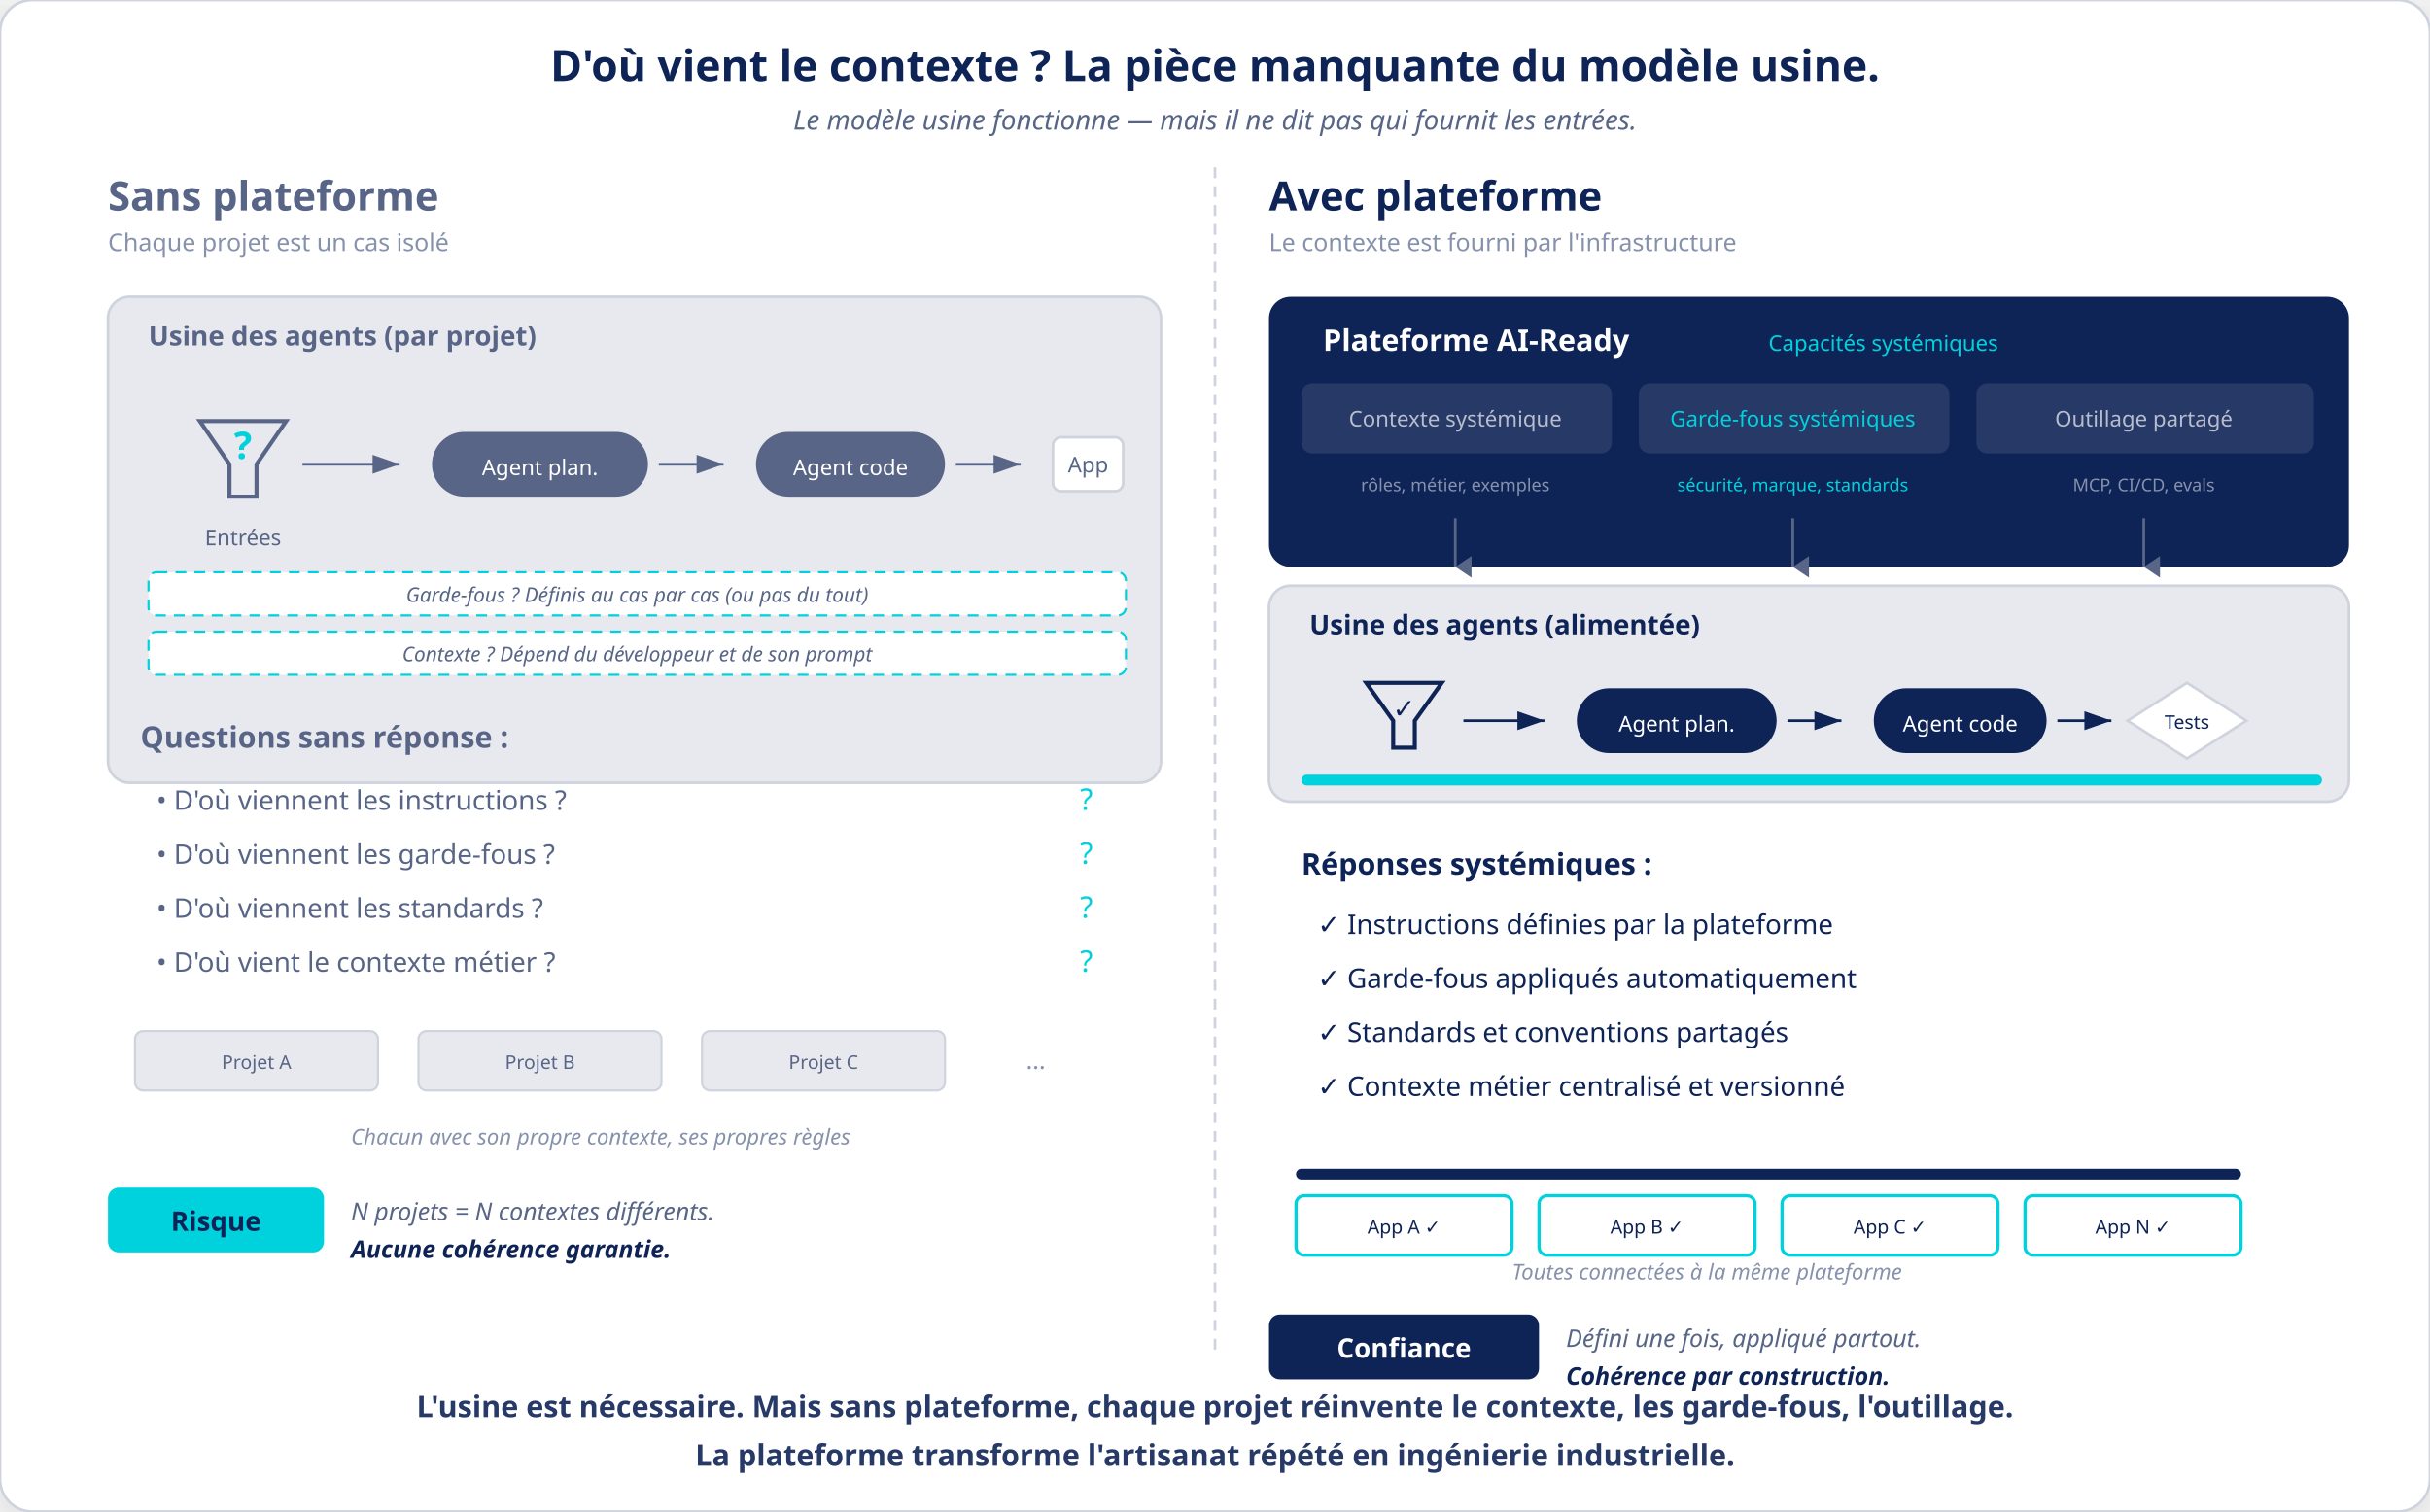
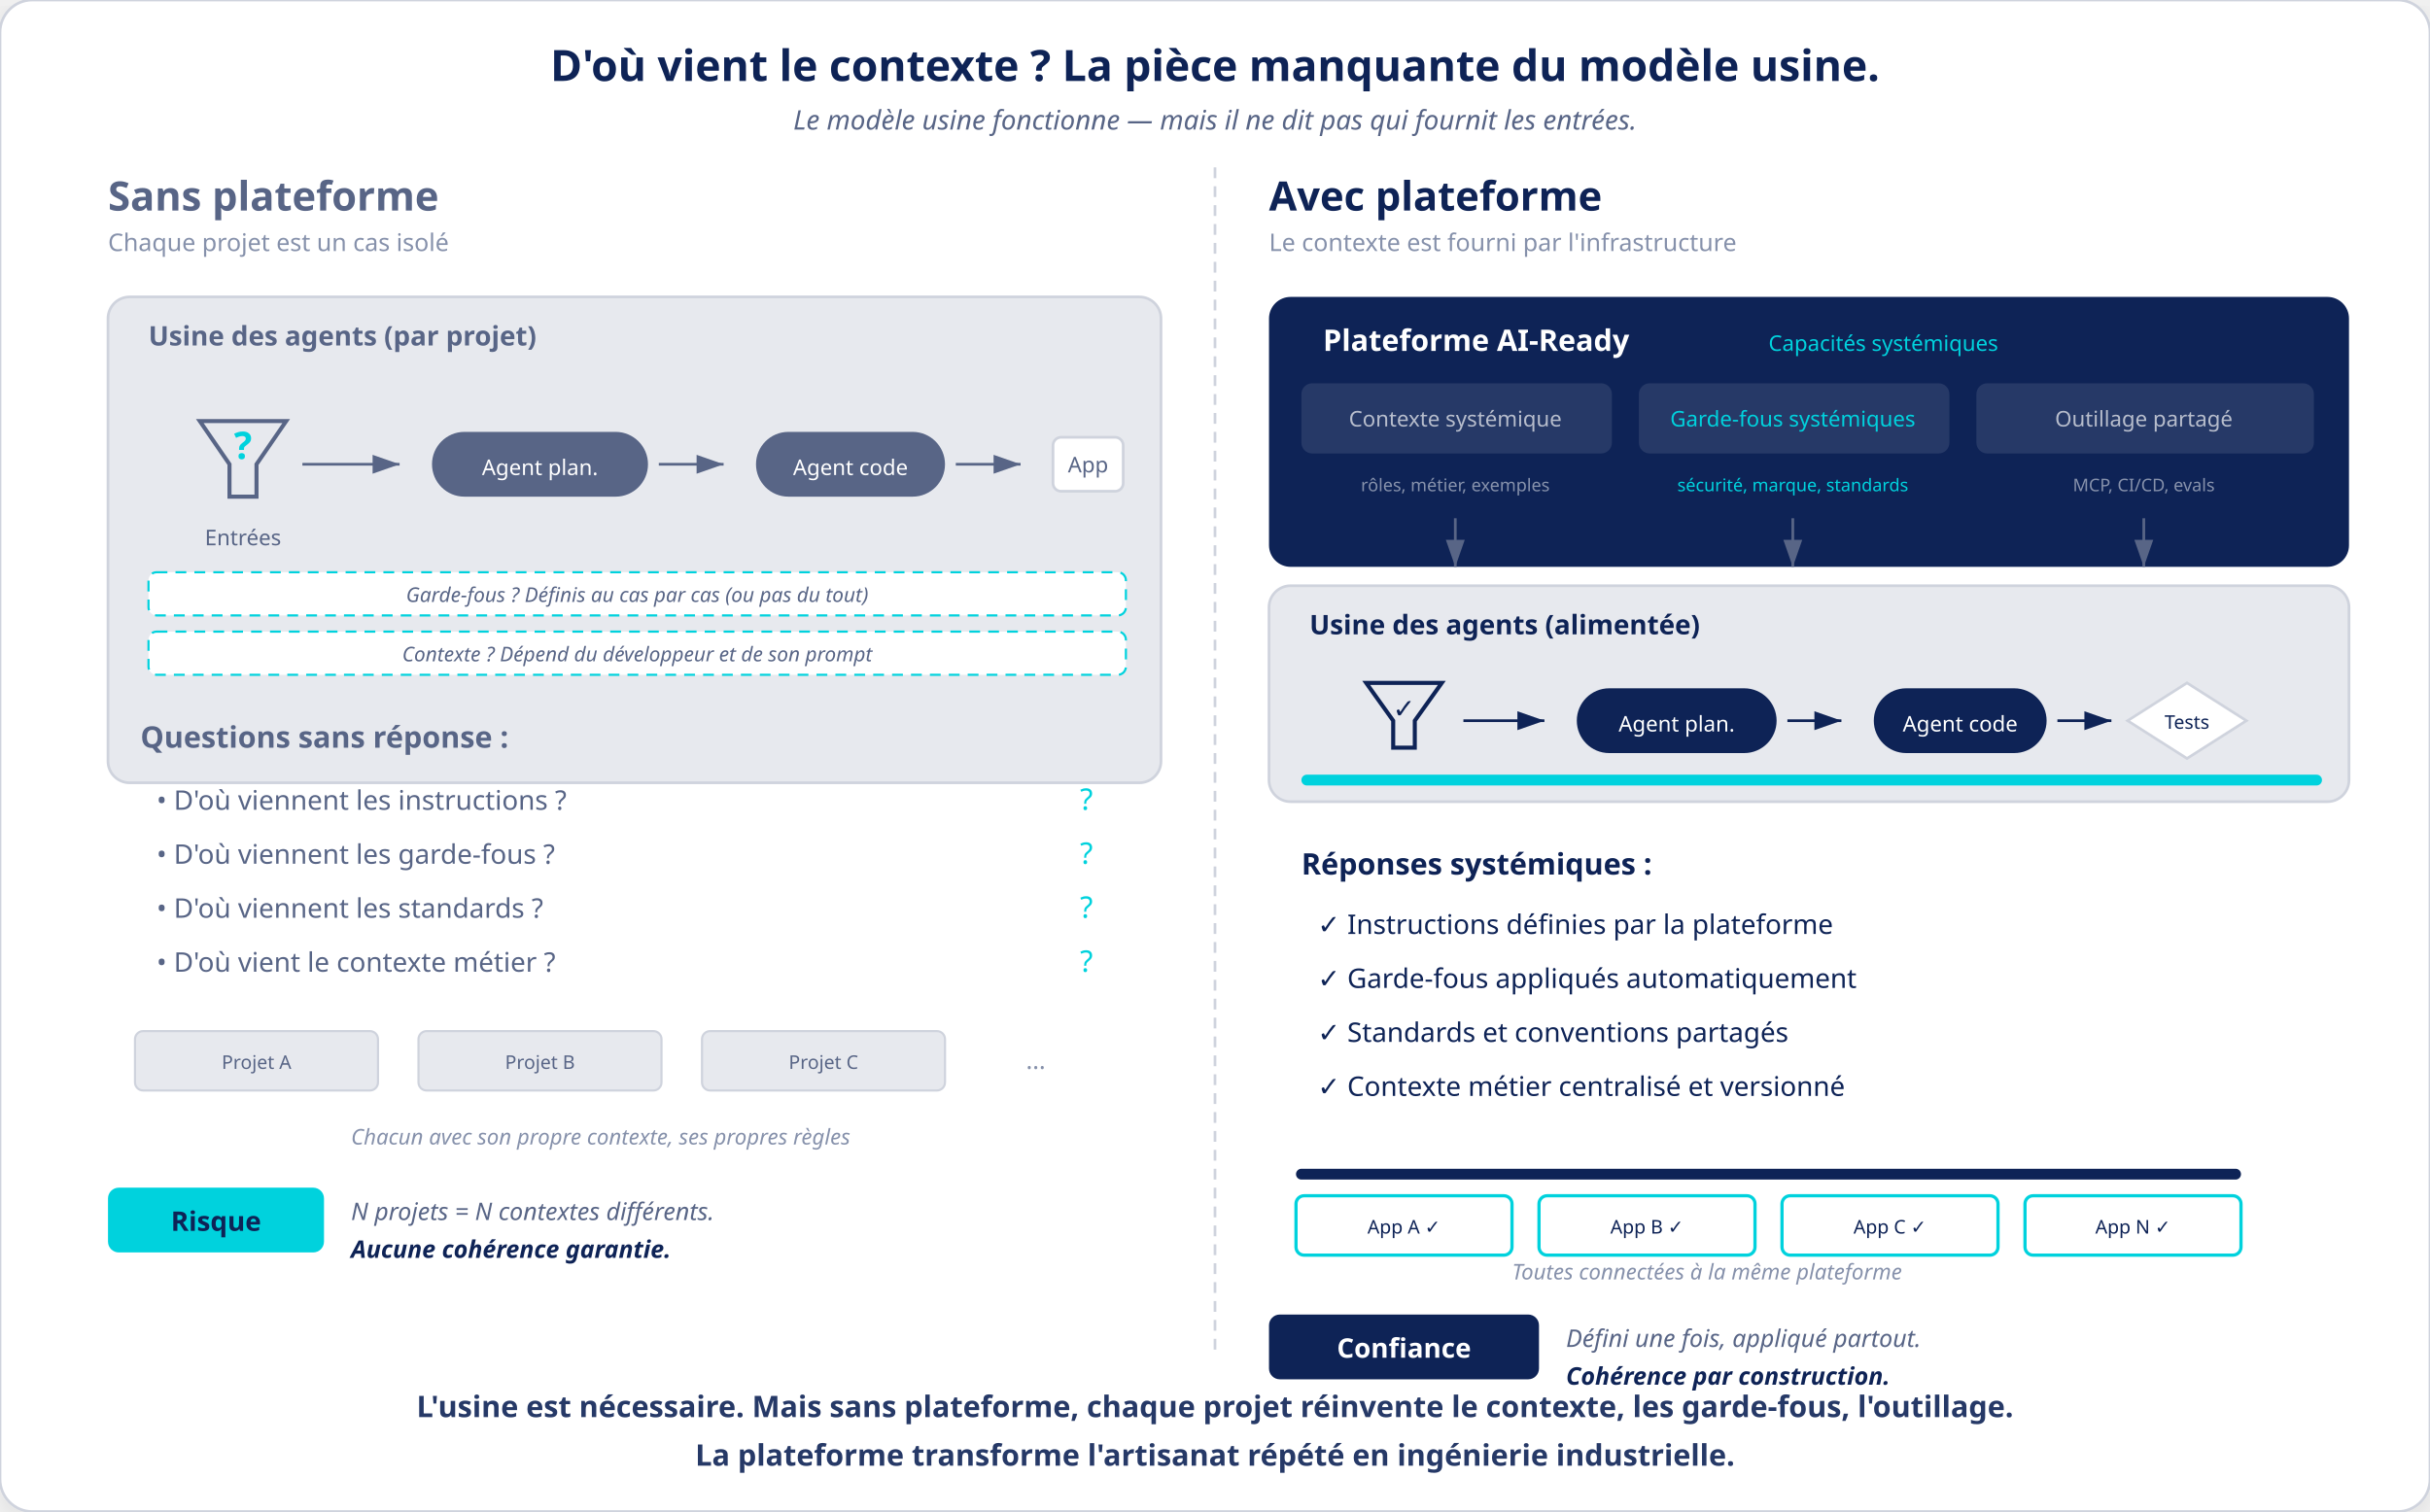
<svg xmlns="http://www.w3.org/2000/svg" viewBox="0 0 900 560" font-family="'Outfit', sans-serif">
  <defs>
    <filter id="shadow" x="-2%" y="-2%" width="104%" height="108%">
      <feDropShadow dx="0" dy="2" stdDeviation="4" flood-color="#000" flood-opacity="0.08" />
    </filter>
    <marker id="arrowGray" markerWidth="10" markerHeight="7" refX="10" refY="3.5" orient="auto">
      <polygon points="0 0, 10 3.5, 0 7" fill="#586586" />
    </marker>
    <marker id="arrowNavy" markerWidth="10" markerHeight="7" refX="10" refY="3.5" orient="auto">
      <polygon points="0 0, 10 3.5, 0 7" fill="#0E2356" />
    </marker>
-     <marker id="arrowDown" markerWidth="8" markerHeight="6" refX="4" refY="6" orient="auto">
-       <polygon points="0 0, 8 0, 4 6" fill="#586586" />
+     <marker id="arrowDown" markerWidth="10" markerHeight="7" refX="10" refY="3.5" orient="auto">
+       <polygon points="0 0, 10 3.5, 0 7" fill="#586586" />
    </marker>
-     <marker id="arrowDownNavy" markerWidth="8" markerHeight="6" refX="4" refY="6" orient="auto">
-       <polygon points="0 0, 8 0, 4 6" fill="#0E2356" />
+     <marker id="arrowDownNavy" markerWidth="10" markerHeight="7" refX="10" refY="3.5" orient="auto">
+       <polygon points="0 0, 10 3.5, 0 7" fill="#0E2356" />
    </marker>
    <marker id="arrowTurquoise" markerWidth="10" markerHeight="7" refX="10" refY="3.5" orient="auto">
      <polygon points="0 0, 10 3.5, 0 7" fill="#00D2DD" />
    </marker>
  </defs>
  <rect x="0" y="0" width="900" height="560" rx="12" fill="#ffffff" stroke="#CFD3DD" stroke-width="1" filter="url(#shadow)" />
  <text x="450" y="30" text-anchor="middle" font-size="16" font-weight="bold" fill="#0E2356">D'où vient le contexte ? La pièce manquante du modèle usine.</text>
  <text x="450" y="48" text-anchor="middle" font-size="10" fill="#586586" font-style="italic">Le modèle usine fonctionne — mais il ne dit pas qui fournit les entrées.</text>
  <line x1="450" y1="62" x2="450" y2="500" stroke="#CFD3DD" stroke-width="1" stroke-dasharray="4,3" />
  <g transform="translate(30, 62)">
    <text x="10" y="16" font-size="15" font-weight="bold" fill="#586586">Sans plateforme</text>
    <text x="10" y="31" font-size="9" fill="#8691AB">Chaque projet est un cas isolé</text>
    <rect x="10" y="48" width="390" height="180" rx="8" fill="#E7E9EE" stroke="#CFD3DD" stroke-width="1" />
    <text x="25" y="66" font-size="10" font-weight="bold" fill="#586586">Usine des agents (par projet)</text>
    <g transform="translate(60,110)">
      <path d="M-16,-16 L16,-16 L5,0 L5,12 L-5,12 L-5,0 Z" fill="none" stroke="#586586" stroke-width="1.5" />
      <text x="0" y="-2" text-anchor="middle" font-size="14" fill="#00D2DD" font-weight="bold">?</text>
    </g>
    <text x="60" y="140" font-size="8" fill="#586586" text-anchor="middle">Entrées</text>
    <line x1="82" y1="110" x2="118" y2="110" stroke="#586586" stroke-width="1" marker-end="url(#arrowGray)" />
    <rect x="130" y="98" width="80" height="24" rx="12" fill="#586586" />
    <text x="170" y="114" text-anchor="middle" font-size="8" fill="white">Agent plan.</text>
    <line x1="214" y1="110" x2="238" y2="110" stroke="#586586" stroke-width="1" marker-end="url(#arrowGray)" />
    <rect x="250" y="98" width="70" height="24" rx="12" fill="#586586" />
    <text x="285" y="114" text-anchor="middle" font-size="8" fill="white">Agent code</text>
    <line x1="324" y1="110" x2="348" y2="110" stroke="#586586" stroke-width="1" marker-end="url(#arrowGray)" />
    <rect x="360" y="100" width="26" height="20" rx="3" fill="white" stroke="#CFD3DD" stroke-width="1" />
    <text x="373" y="113" text-anchor="middle" font-size="8" fill="#586586">App</text>
    <rect x="25" y="150" width="362" height="16" rx="3" fill="white" stroke="#00D2DD" stroke-width="0.8" stroke-dasharray="4,3" />
    <text x="206" y="161" text-anchor="middle" font-size="7.5" fill="#586586" font-style="italic">Garde-fous ? Définis au cas par cas (ou pas du tout)</text>
    <rect x="25" y="172" width="362" height="16" rx="3" fill="white" stroke="#00D2DD" stroke-width="0.8" stroke-dasharray="4,3" />
    <text x="206" y="183" text-anchor="middle" font-size="7.5" fill="#586586" font-style="italic">Contexte ? Dépend du développeur et de son prompt</text>
    <text x="22" y="215" font-size="11" font-weight="bold" fill="#586586">Questions sans réponse :</text>
    <text x="28" y="238" font-size="10" fill="#586586">•  D'où viennent les instructions ?</text>
    <text x="370" y="238" font-size="11" fill="#00D2DD">?</text>
    <text x="28" y="258" font-size="10" fill="#586586">•  D'où viennent les garde-fous ?</text>
    <text x="370" y="258" font-size="11" fill="#00D2DD">?</text>
    <text x="28" y="278" font-size="10" fill="#586586">•  D'où viennent les standards ?</text>
    <text x="370" y="278" font-size="11" fill="#00D2DD">?</text>
    <text x="28" y="298" font-size="10" fill="#586586">•  D'où vient le contexte métier ?</text>
    <text x="370" y="298" font-size="11" fill="#00D2DD">?</text>
    <g transform="translate(10, 320)">
      <rect x="10" y="0" width="90" height="22" rx="3" fill="#E7E9EE" stroke="#CFD3DD" stroke-width="0.8" />
      <text x="55" y="14" text-anchor="middle" font-size="7" fill="#586586">Projet A</text>
      <rect x="115" y="0" width="90" height="22" rx="3" fill="#E7E9EE" stroke="#CFD3DD" stroke-width="0.8" />
      <text x="160" y="14" text-anchor="middle" font-size="7" fill="#586586">Projet B</text>
      <rect x="220" y="0" width="90" height="22" rx="3" fill="#E7E9EE" stroke="#CFD3DD" stroke-width="0.8" />
      <text x="265" y="14" text-anchor="middle" font-size="7" fill="#586586">Projet C</text>
      <text x="340" y="14" font-size="9" fill="#8691AB">...</text>
    </g>
    <text x="100" y="362" font-size="8" fill="#8691AB" font-style="italic">Chacun avec son propre contexte, ses propres règles</text>
    <rect x="10" y="378" width="80" height="24" rx="4" fill="#00D2DD" />
    <text x="50" y="394" text-anchor="middle" font-size="10" fill="#0E2356" font-weight="bold">Risque</text>
    <text x="100" y="390" font-size="9" fill="#586586" font-style="italic">N projets = N contextes différents.</text>
    <text x="100" y="404" font-size="9" fill="#0E2356" font-weight="bold" font-style="italic">Aucune cohérence garantie.</text>
  </g>
  <g transform="translate(460, 62)">
    <text x="10" y="16" font-size="15" font-weight="bold" fill="#0E2356">Avec plateforme</text>
    <text x="10" y="31" font-size="9" fill="#8691AB">Le contexte est fourni par l'infrastructure</text>
    <rect x="10" y="48" width="400" height="100" rx="8" fill="#0E2356" />
    <text x="30" y="68" font-size="11" font-weight="bold" fill="white">Plateforme AI-Ready</text>
    <text x="195" y="68" font-size="8" fill="#00D2DD">Capacités systémiques</text>
    <rect x="22" y="80" width="115" height="26" rx="4" fill="#263967" />
    <text x="79" y="96" text-anchor="middle" font-size="8" fill="#B7BDCC">Contexte systémique</text>
    <rect x="147" y="80" width="115" height="26" rx="4" fill="#263967" />
    <text x="204" y="96" text-anchor="middle" font-size="8" fill="#00D2DD">Garde-fous systémiques</text>
    <rect x="272" y="80" width="125" height="26" rx="4" fill="#263967" />
    <text x="334" y="96" text-anchor="middle" font-size="8" fill="#B7BDCC">Outillage partagé</text>
    <text x="79" y="120" text-anchor="middle" font-size="6.5" fill="#8691AB">rôles, métier, exemples</text>
    <text x="204" y="120" text-anchor="middle" font-size="6.5" fill="#00D2DD">sécurité, marque, standards</text>
    <text x="334" y="120" text-anchor="middle" font-size="6.5" fill="#8691AB">MCP, CI/CD, evals</text>
    <line x1="79" y1="130" x2="79" y2="148" stroke="#586586" stroke-width="1" marker-end="url(#arrowDown)" />
    <line x1="204" y1="130" x2="204" y2="148" stroke="#586586" stroke-width="1" marker-end="url(#arrowDown)" />
    <line x1="334" y1="130" x2="334" y2="148" stroke="#586586" stroke-width="1" marker-end="url(#arrowDown)" />
    <rect x="10" y="155" width="400" height="80" rx="8" fill="#E7E9EE" stroke="#CFD3DD" stroke-width="1" />
    <text x="25" y="173" font-size="10" font-weight="bold" fill="#0E2356">Usine des agents (alimentée)</text>
    <g transform="translate(60,205)">
      <path d="M-14,-14 L14,-14 L4,0 L4,10 L-4,10 L-4,0 Z" fill="none" stroke="#0E2356" stroke-width="1.5" />
      <text x="0" y="-1" text-anchor="middle" font-size="10" fill="#0E2356" font-weight="bold">✓</text>
    </g>
    <line x1="82" y1="205" x2="112" y2="205" stroke="#0E2356" stroke-width="1" marker-end="url(#arrowNavy)" />
    <rect x="124" y="193" width="74" height="24" rx="12" fill="#0E2356" />
    <text x="161" y="209" text-anchor="middle" font-size="8" fill="white">Agent plan.</text>
    <line x1="202" y1="205" x2="222" y2="205" stroke="#0E2356" stroke-width="1" marker-end="url(#arrowNavy)" />
    <rect x="234" y="193" width="64" height="24" rx="12" fill="#0E2356" />
    <text x="266" y="209" text-anchor="middle" font-size="8" fill="white">Agent code</text>
    <line x1="302" y1="205" x2="322" y2="205" stroke="#0E2356" stroke-width="1" marker-end="url(#arrowNavy)" />
    <g transform="translate(350,205)">
      <polygon points="0,-14 22,0 0,14 -22,0" fill="white" stroke="#CFD3DD" stroke-width="1" />
      <text x="0" y="3" text-anchor="middle" font-size="7" fill="#0E2356">Tests</text>
    </g>
    <rect x="22" y="225" width="378" height="4" rx="2" fill="#00D2DD" />
    <text x="22" y="262" font-size="11" font-weight="bold" fill="#0E2356">Réponses systémiques :</text>
    <text x="28" y="284" font-size="10" fill="#0E2356">✓  Instructions définies par la plateforme</text>
    <text x="28" y="304" font-size="10" fill="#0E2356">✓  Garde-fous appliqués automatiquement</text>
    <text x="28" y="324" font-size="10" fill="#0E2356">✓  Standards et conventions partagés</text>
    <text x="28" y="344" font-size="10" fill="#0E2356">✓  Contexte métier centralisé et versionné</text>
    <g transform="translate(10, 365)">
      <rect x="10" y="6" width="350" height="4" rx="2" fill="#0E2356" />
      <rect x="10" y="16" width="80" height="22" rx="3" fill="white" stroke="#00D2DD" stroke-width="1.2" />
      <text x="50" y="30" text-anchor="middle" font-size="7" fill="#0E2356">App A ✓</text>
      <rect x="100" y="16" width="80" height="22" rx="3" fill="white" stroke="#00D2DD" stroke-width="1.2" />
      <text x="140" y="30" text-anchor="middle" font-size="7" fill="#0E2356">App B ✓</text>
      <rect x="190" y="16" width="80" height="22" rx="3" fill="white" stroke="#00D2DD" stroke-width="1.2" />
      <text x="230" y="30" text-anchor="middle" font-size="7" fill="#0E2356">App C ✓</text>
      <rect x="280" y="16" width="80" height="22" rx="3" fill="white" stroke="#00D2DD" stroke-width="1.2" />
      <text x="320" y="30" text-anchor="middle" font-size="7" fill="#0E2356">App N ✓</text>
    </g>
    <text x="100" y="412" font-size="8" fill="#8691AB" font-style="italic">Toutes connectées à la même plateforme</text>
    <rect x="10" y="425" width="100" height="24" rx="4" fill="#0E2356" />
    <text x="60" y="441" text-anchor="middle" font-size="10" fill="white" font-weight="bold">Confiance</text>
    <text x="120" y="437" font-size="9" fill="#586586" font-style="italic">Défini une fois, appliqué partout.</text>
    <text x="120" y="451" font-size="9" fill="#0E2356" font-weight="bold" font-style="italic">Cohérence par construction.</text>
  </g>
  <text x="450" y="525" text-anchor="middle" font-size="11" font-weight="600" fill="#263967">L'usine est nécessaire. Mais sans plateforme, chaque projet réinvente le contexte, les garde-fous, l'outillage.</text>
  <text x="450" y="543" text-anchor="middle" font-size="11" font-weight="600" fill="#263967">La plateforme transforme l'artisanat répété en ingénierie industrielle.</text>
</svg>
